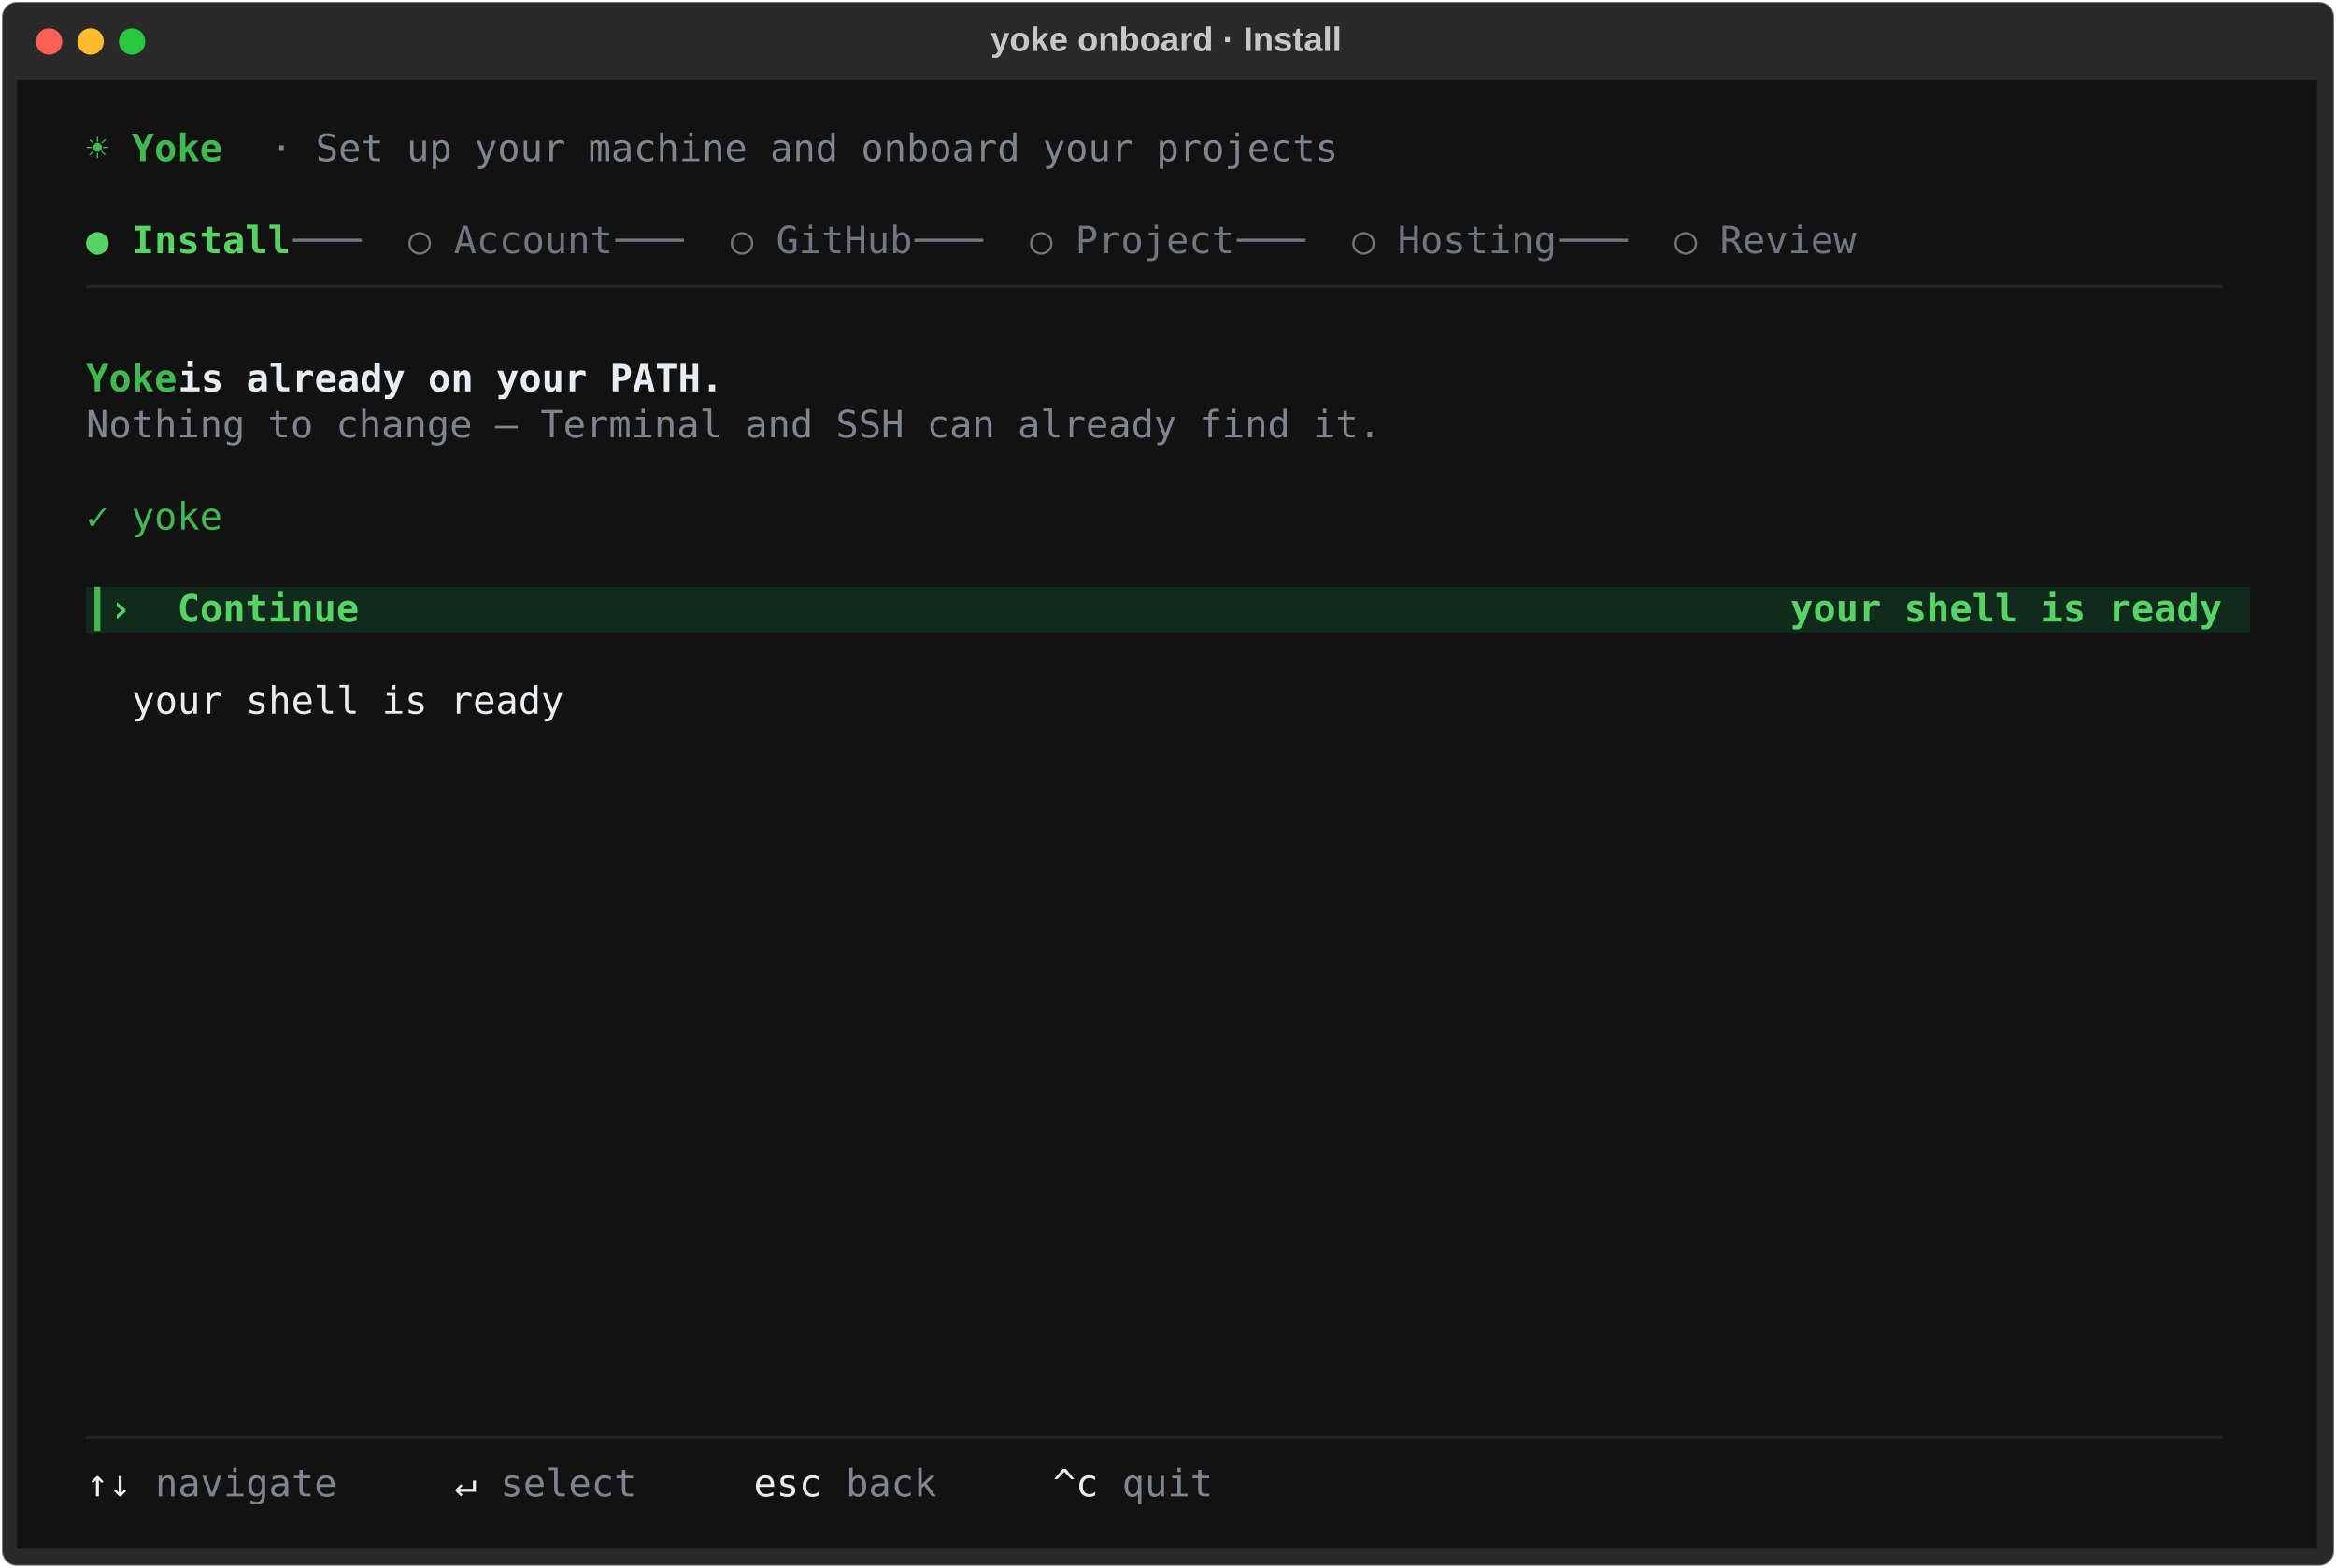
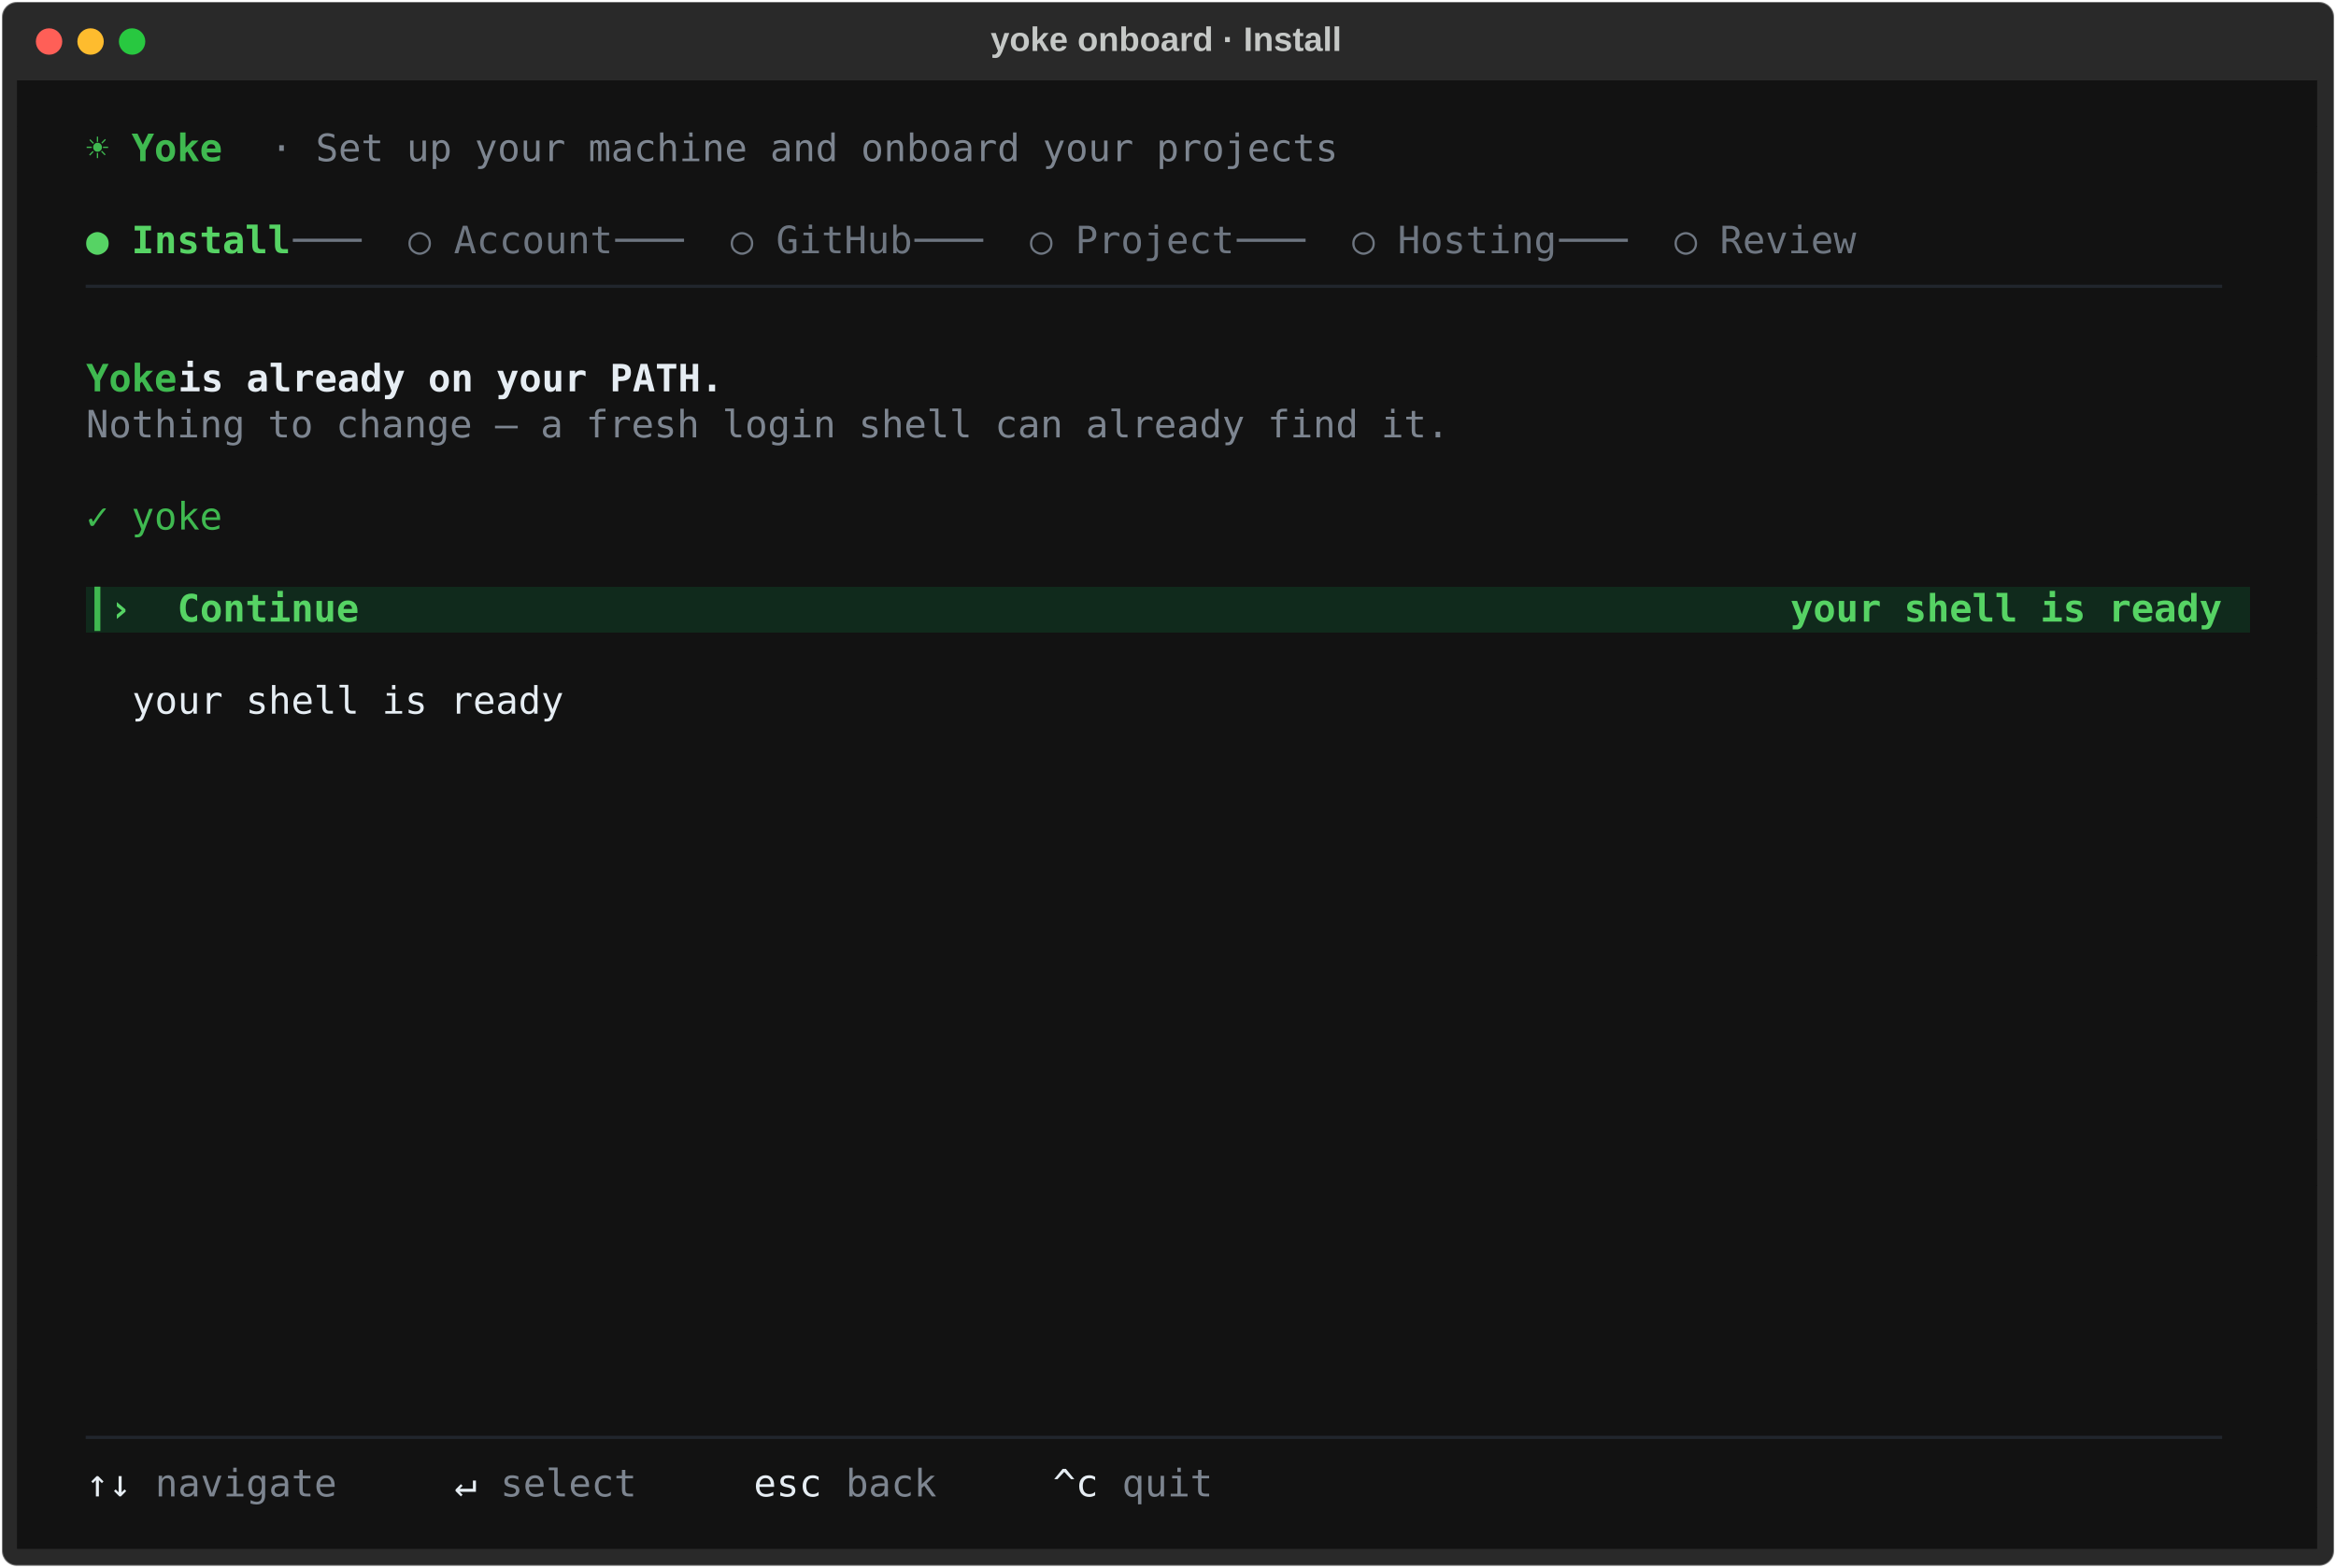
<svg xmlns="http://www.w3.org/2000/svg" class="rich-terminal" viewBox="0 0 1238 830.8">
  <style>

    @font-face {
        font-family: "Fira Code";
        src: local("FiraCode-Regular"),
                url("https://cdnjs.cloudflare.com/ajax/libs/firacode/{{VERSION}}/woff2/FiraCode-Regular.woff2") format("woff2"),
                url("https://cdnjs.cloudflare.com/ajax/libs/firacode/{{VERSION}}/woff/FiraCode-Regular.woff") format("woff");
        font-style: normal;
        font-weight: 400;
    }
    @font-face {
        font-family: "Fira Code";
        src: local("FiraCode-Bold"),
                url("https://cdnjs.cloudflare.com/ajax/libs/firacode/{{VERSION}}/woff2/FiraCode-Bold.woff2") format("woff2"),
                url("https://cdnjs.cloudflare.com/ajax/libs/firacode/{{VERSION}}/woff/FiraCode-Bold.woff") format("woff");
        font-style: bold;
        font-weight: 700;
    }

    .terminal-YOKE-matrix {
        font-family: Fira Code, monospace;
        font-size: 20px;
        line-height: 24.4px;
        font-variant-east-asian: full-width;
    }

    .terminal-YOKE-title {
        font-size: 18px;
        font-weight: bold;
        font-family: arial;
    }

.terminal-YOKE-r2 { fill: #3fb950;font-weight: bold }
.terminal-YOKE-r3 { fill: #e6edf3 }
.terminal-YOKE-r4 { fill: #7d8590 }
.terminal-YOKE-r5 { fill: #56d364;font-weight: bold }
.terminal-YOKE-r6 { fill: #6e7681 }
.terminal-YOKE-r7 { fill: #21262d }
.terminal-YOKE-r8 { fill: #e6edf3;font-weight: bold }
.terminal-YOKE-r9 { fill: #3fb950 }
    </style>
  <defs>
    <clipPath id="terminal-YOKE-clip-terminal">
      <rect x="0" y="0" width="1219.0" height="779.8" />
    </clipPath>
    <clipPath id="terminal-YOKE-line-0">
      <rect x="0" y="1.5" width="1220" height="24.65" />
    </clipPath>
    <clipPath id="terminal-YOKE-line-1">
      <rect x="0" y="25.9" width="1220" height="24.65" />
    </clipPath>
    <clipPath id="terminal-YOKE-line-2">
      <rect x="0" y="50.3" width="1220" height="24.65" />
    </clipPath>
    <clipPath id="terminal-YOKE-line-3">
      <rect x="0" y="74.7" width="1220" height="24.65" />
    </clipPath>
    <clipPath id="terminal-YOKE-line-4">
      <rect x="0" y="99.1" width="1220" height="24.65" />
    </clipPath>
    <clipPath id="terminal-YOKE-line-5">
      <rect x="0" y="123.5" width="1220" height="24.65" />
    </clipPath>
    <clipPath id="terminal-YOKE-line-6">
      <rect x="0" y="147.9" width="1220" height="24.65" />
    </clipPath>
    <clipPath id="terminal-YOKE-line-7">
      <rect x="0" y="172.3" width="1220" height="24.65" />
    </clipPath>
    <clipPath id="terminal-YOKE-line-8">
      <rect x="0" y="196.7" width="1220" height="24.65" />
    </clipPath>
    <clipPath id="terminal-YOKE-line-9">
      <rect x="0" y="221.1" width="1220" height="24.65" />
    </clipPath>
    <clipPath id="terminal-YOKE-line-10">
      <rect x="0" y="245.5" width="1220" height="24.65" />
    </clipPath>
    <clipPath id="terminal-YOKE-line-11">
      <rect x="0" y="269.9" width="1220" height="24.65" />
    </clipPath>
    <clipPath id="terminal-YOKE-line-12">
      <rect x="0" y="294.3" width="1220" height="24.65" />
    </clipPath>
    <clipPath id="terminal-YOKE-line-13">
      <rect x="0" y="318.7" width="1220" height="24.65" />
    </clipPath>
    <clipPath id="terminal-YOKE-line-14">
      <rect x="0" y="343.1" width="1220" height="24.65" />
    </clipPath>
    <clipPath id="terminal-YOKE-line-15">
      <rect x="0" y="367.5" width="1220" height="24.65" />
    </clipPath>
    <clipPath id="terminal-YOKE-line-16">
      <rect x="0" y="391.9" width="1220" height="24.65" />
    </clipPath>
    <clipPath id="terminal-YOKE-line-17">
      <rect x="0" y="416.3" width="1220" height="24.65" />
    </clipPath>
    <clipPath id="terminal-YOKE-line-18">
      <rect x="0" y="440.7" width="1220" height="24.65" />
    </clipPath>
    <clipPath id="terminal-YOKE-line-19">
      <rect x="0" y="465.1" width="1220" height="24.65" />
    </clipPath>
    <clipPath id="terminal-YOKE-line-20">
      <rect x="0" y="489.5" width="1220" height="24.65" />
    </clipPath>
    <clipPath id="terminal-YOKE-line-21">
      <rect x="0" y="513.9" width="1220" height="24.65" />
    </clipPath>
    <clipPath id="terminal-YOKE-line-22">
      <rect x="0" y="538.3" width="1220" height="24.65" />
    </clipPath>
    <clipPath id="terminal-YOKE-line-23">
      <rect x="0" y="562.7" width="1220" height="24.65" />
    </clipPath>
    <clipPath id="terminal-YOKE-line-24">
      <rect x="0" y="587.1" width="1220" height="24.65" />
    </clipPath>
    <clipPath id="terminal-YOKE-line-25">
      <rect x="0" y="611.5" width="1220" height="24.65" />
    </clipPath>
    <clipPath id="terminal-YOKE-line-26">
      <rect x="0" y="635.9" width="1220" height="24.65" />
    </clipPath>
    <clipPath id="terminal-YOKE-line-27">
      <rect x="0" y="660.3" width="1220" height="24.65" />
    </clipPath>
    <clipPath id="terminal-YOKE-line-28">
      <rect x="0" y="684.7" width="1220" height="24.65" />
    </clipPath>
    <clipPath id="terminal-YOKE-line-29">
      <rect x="0" y="709.1" width="1220" height="24.65" />
    </clipPath>
    <clipPath id="terminal-YOKE-line-30">
      <rect x="0" y="733.5" width="1220" height="24.65" />
    </clipPath>
  </defs>
  <rect fill="#292929" stroke="rgba(255,255,255,0.35)" stroke-width="1" x="1" y="1" width="1236" height="828.8" rx="8" />
  <text class="terminal-YOKE-title" fill="#c5c8c6" text-anchor="middle" x="618" y="27">yoke onboard · Install</text>
  <g transform="translate(26,22)">
    <circle cx="0" cy="0" r="7" fill="#ff5f57" />
    <circle cx="22" cy="0" r="7" fill="#febc2e" />
    <circle cx="44" cy="0" r="7" fill="#28c840" />
  </g>
  <g transform="translate(9, 41)" clip-path="url(#terminal-YOKE-clip-terminal)">
    <rect fill="#121212" x="0" y="1.5" width="1220" height="24.65" shape-rendering="crispEdges" />
    <rect fill="#121212" x="0" y="25.9" width="36.6" height="24.65" shape-rendering="crispEdges" />
    <rect fill="#121212" x="36.6" y="25.9" width="73.2" height="24.65" shape-rendering="crispEdges" />
    <rect fill="#121212" x="109.8" y="25.9" width="24.4" height="24.65" shape-rendering="crispEdges" />
    <rect fill="#121212" x="134.2" y="25.9" width="573.4" height="24.65" shape-rendering="crispEdges" />
    <rect fill="#121212" x="707.6" y="25.9" width="512.4" height="24.65" shape-rendering="crispEdges" />
    <rect fill="#121212" x="0" y="50.3" width="1220" height="24.65" shape-rendering="crispEdges" />
    <rect fill="#121212" x="0" y="74.7" width="36.6" height="24.65" shape-rendering="crispEdges" />
    <rect fill="#121212" x="36.6" y="74.7" width="109.8" height="24.65" shape-rendering="crispEdges" />
    <rect fill="#121212" x="146.4" y="74.7" width="61" height="24.65" shape-rendering="crispEdges" />
    <rect fill="#121212" x="207.4" y="74.7" width="109.8" height="24.65" shape-rendering="crispEdges" />
    <rect fill="#121212" x="317.2" y="74.7" width="61" height="24.65" shape-rendering="crispEdges" />
    <rect fill="#121212" x="378.2" y="74.7" width="97.6" height="24.65" shape-rendering="crispEdges" />
    <rect fill="#121212" x="475.8" y="74.7" width="61" height="24.65" shape-rendering="crispEdges" />
    <rect fill="#121212" x="536.8" y="74.7" width="109.8" height="24.65" shape-rendering="crispEdges" />
    <rect fill="#121212" x="646.6" y="74.7" width="61" height="24.65" shape-rendering="crispEdges" />
    <rect fill="#121212" x="707.6" y="74.7" width="109.8" height="24.65" shape-rendering="crispEdges" />
    <rect fill="#121212" x="817.4" y="74.7" width="61" height="24.65" shape-rendering="crispEdges" />
    <rect fill="#121212" x="878.4" y="74.7" width="97.6" height="24.65" shape-rendering="crispEdges" />
    <rect fill="#121212" x="976" y="74.7" width="244" height="24.65" shape-rendering="crispEdges" />
    <rect fill="#121212" x="0" y="99.1" width="36.6" height="24.65" shape-rendering="crispEdges" />
    <rect fill="#121212" x="36.6" y="99.1" width="1146.8" height="24.65" shape-rendering="crispEdges" />
    <rect fill="#121212" x="1183.4" y="99.1" width="36.6" height="24.65" shape-rendering="crispEdges" />
    <rect fill="#121212" x="0" y="123.5" width="1220" height="24.65" shape-rendering="crispEdges" />
    <rect fill="#121212" x="0" y="147.9" width="36.6" height="24.65" shape-rendering="crispEdges" />
    <rect fill="#121212" x="36.6" y="147.9" width="48.8" height="24.65" shape-rendering="crispEdges" />
    <rect fill="#121212" x="85.4" y="147.9" width="305" height="24.65" shape-rendering="crispEdges" />
    <rect fill="#121212" x="390.4" y="147.9" width="829.6" height="24.65" shape-rendering="crispEdges" />
    <rect fill="#121212" x="0" y="172.3" width="36.6" height="24.65" shape-rendering="crispEdges" />
-     <rect fill="#121212" x="36.6" y="172.3" width="695.4" height="24.65" shape-rendering="crispEdges" />
-     <rect fill="#121212" x="732" y="172.3" width="451.4" height="24.65" shape-rendering="crispEdges" />
+     <rect fill="#121212" x="36.6" y="172.3" width="732" height="24.65" shape-rendering="crispEdges" />
+     <rect fill="#121212" x="768.6" y="172.3" width="414.8" height="24.65" shape-rendering="crispEdges" />
    <rect fill="#121212" x="1183.4" y="172.3" width="36.6" height="24.65" shape-rendering="crispEdges" />
    <rect fill="#121212" x="0" y="196.7" width="36.6" height="24.65" shape-rendering="crispEdges" />
    <rect fill="#121212" x="36.6" y="196.7" width="0" height="24.65" shape-rendering="crispEdges" />
    <rect fill="#121212" x="36.6" y="196.7" width="1183.4" height="24.65" shape-rendering="crispEdges" />
    <rect fill="#121212" x="0" y="221.1" width="36.6" height="24.65" shape-rendering="crispEdges" />
    <rect fill="#121212" x="36.6" y="221.1" width="73.2" height="24.65" shape-rendering="crispEdges" />
    <rect fill="#121212" x="109.8" y="221.1" width="1110.2" height="24.65" shape-rendering="crispEdges" />
    <rect fill="#121212" x="0" y="245.5" width="36.6" height="24.65" shape-rendering="crispEdges" />
    <rect fill="#121212" x="36.6" y="245.5" width="0" height="24.65" shape-rendering="crispEdges" />
    <rect fill="#121212" x="36.6" y="245.5" width="1183.4" height="24.65" shape-rendering="crispEdges" />
    <rect fill="#121212" x="0" y="269.9" width="36.6" height="24.65" shape-rendering="crispEdges" />
    <rect fill="#102a1c" x="36.6" y="269.9" width="12.2" height="24.65" shape-rendering="crispEdges" />
    <rect fill="#102a1c" x="48.8" y="269.9" width="1134.6" height="24.65" shape-rendering="crispEdges" />
    <rect fill="#121212" x="1183.4" y="269.9" width="36.6" height="24.65" shape-rendering="crispEdges" />
    <rect fill="#121212" x="0" y="294.3" width="36.6" height="24.65" shape-rendering="crispEdges" />
    <rect fill="#121212" x="36.6" y="294.3" width="1146.8" height="24.65" shape-rendering="crispEdges" />
    <rect fill="#121212" x="1183.4" y="294.3" width="36.6" height="24.65" shape-rendering="crispEdges" />
    <rect fill="#121212" x="0" y="318.7" width="36.6" height="24.65" shape-rendering="crispEdges" />
    <rect fill="#121212" x="36.6" y="318.7" width="24.4" height="24.65" shape-rendering="crispEdges" />
    <rect fill="#121212" x="61" y="318.7" width="231.8" height="24.65" shape-rendering="crispEdges" />
    <rect fill="#121212" x="292.8" y="318.7" width="854" height="24.65" shape-rendering="crispEdges" />
    <rect fill="#121212" x="1146.8" y="318.7" width="36.6" height="24.65" shape-rendering="crispEdges" />
    <rect fill="#121212" x="1183.4" y="318.7" width="36.6" height="24.65" shape-rendering="crispEdges" />
    <rect fill="#121212" x="0" y="343.1" width="36.6" height="24.65" shape-rendering="crispEdges" />
    <rect fill="#121212" x="36.6" y="343.1" width="1183.4" height="24.65" shape-rendering="crispEdges" />
    <rect fill="#121212" x="0" y="367.5" width="36.6" height="24.65" shape-rendering="crispEdges" />
    <rect fill="#121212" x="36.6" y="367.5" width="1183.4" height="24.65" shape-rendering="crispEdges" />
    <rect fill="#121212" x="0" y="391.9" width="36.6" height="24.65" shape-rendering="crispEdges" />
    <rect fill="#121212" x="36.6" y="391.9" width="1183.4" height="24.65" shape-rendering="crispEdges" />
    <rect fill="#121212" x="0" y="416.3" width="36.6" height="24.65" shape-rendering="crispEdges" />
    <rect fill="#121212" x="36.6" y="416.3" width="1183.4" height="24.65" shape-rendering="crispEdges" />
    <rect fill="#121212" x="0" y="440.7" width="36.6" height="24.65" shape-rendering="crispEdges" />
    <rect fill="#121212" x="36.6" y="440.7" width="1183.4" height="24.65" shape-rendering="crispEdges" />
    <rect fill="#121212" x="0" y="465.1" width="36.6" height="24.65" shape-rendering="crispEdges" />
    <rect fill="#121212" x="36.6" y="465.1" width="1183.4" height="24.65" shape-rendering="crispEdges" />
    <rect fill="#121212" x="0" y="489.5" width="36.6" height="24.65" shape-rendering="crispEdges" />
    <rect fill="#121212" x="36.6" y="489.5" width="1183.4" height="24.65" shape-rendering="crispEdges" />
    <rect fill="#121212" x="0" y="513.9" width="36.6" height="24.65" shape-rendering="crispEdges" />
    <rect fill="#121212" x="36.6" y="513.9" width="1183.4" height="24.65" shape-rendering="crispEdges" />
    <rect fill="#121212" x="0" y="538.3" width="36.6" height="24.65" shape-rendering="crispEdges" />
    <rect fill="#121212" x="36.6" y="538.3" width="1183.4" height="24.65" shape-rendering="crispEdges" />
    <rect fill="#121212" x="0" y="562.7" width="36.6" height="24.65" shape-rendering="crispEdges" />
    <rect fill="#121212" x="36.6" y="562.7" width="1183.4" height="24.65" shape-rendering="crispEdges" />
    <rect fill="#121212" x="0" y="587.1" width="36.6" height="24.65" shape-rendering="crispEdges" />
    <rect fill="#121212" x="36.6" y="587.1" width="1183.4" height="24.65" shape-rendering="crispEdges" />
    <rect fill="#121212" x="0" y="611.5" width="36.6" height="24.65" shape-rendering="crispEdges" />
    <rect fill="#121212" x="36.6" y="611.5" width="1183.4" height="24.65" shape-rendering="crispEdges" />
    <rect fill="#121212" x="0" y="635.9" width="36.6" height="24.65" shape-rendering="crispEdges" />
    <rect fill="#121212" x="36.6" y="635.9" width="1183.4" height="24.65" shape-rendering="crispEdges" />
    <rect fill="#121212" x="0" y="660.3" width="36.6" height="24.65" shape-rendering="crispEdges" />
    <rect fill="#121212" x="36.6" y="660.3" width="1183.4" height="24.65" shape-rendering="crispEdges" />
    <rect fill="#121212" x="0" y="684.7" width="36.6" height="24.65" shape-rendering="crispEdges" />
    <rect fill="#121212" x="36.6" y="684.7" width="1183.4" height="24.65" shape-rendering="crispEdges" />
    <rect fill="#121212" x="0" y="709.1" width="36.6" height="24.65" shape-rendering="crispEdges" />
    <rect fill="#121212" x="36.6" y="709.1" width="1146.8" height="24.65" shape-rendering="crispEdges" />
    <rect fill="#121212" x="1183.4" y="709.1" width="36.6" height="24.65" shape-rendering="crispEdges" />
    <rect fill="#121212" x="0" y="733.5" width="36.6" height="24.65" shape-rendering="crispEdges" />
    <rect fill="#121212" x="36.6" y="733.5" width="24.4" height="24.65" shape-rendering="crispEdges" />
    <rect fill="#121212" x="61" y="733.5" width="12.2" height="24.65" shape-rendering="crispEdges" />
    <rect fill="#121212" x="73.2" y="733.5" width="97.6" height="24.65" shape-rendering="crispEdges" />
    <rect fill="#121212" x="170.8" y="733.5" width="61" height="24.65" shape-rendering="crispEdges" />
    <rect fill="#121212" x="231.8" y="733.5" width="12.2" height="24.65" shape-rendering="crispEdges" />
    <rect fill="#121212" x="244" y="733.5" width="12.2" height="24.65" shape-rendering="crispEdges" />
    <rect fill="#121212" x="256.2" y="733.5" width="73.2" height="24.65" shape-rendering="crispEdges" />
    <rect fill="#121212" x="329.4" y="733.5" width="61" height="24.65" shape-rendering="crispEdges" />
    <rect fill="#121212" x="390.4" y="733.5" width="36.6" height="24.65" shape-rendering="crispEdges" />
    <rect fill="#121212" x="427" y="733.5" width="12.2" height="24.65" shape-rendering="crispEdges" />
    <rect fill="#121212" x="439.2" y="733.5" width="48.8" height="24.65" shape-rendering="crispEdges" />
    <rect fill="#121212" x="488" y="733.5" width="61" height="24.65" shape-rendering="crispEdges" />
    <rect fill="#121212" x="549" y="733.5" width="24.4" height="24.65" shape-rendering="crispEdges" />
    <rect fill="#121212" x="573.4" y="733.5" width="12.2" height="24.65" shape-rendering="crispEdges" />
    <rect fill="#121212" x="585.6" y="733.5" width="48.8" height="24.65" shape-rendering="crispEdges" />
    <rect fill="#121212" x="634.4" y="733.5" width="585.6" height="24.65" shape-rendering="crispEdges" />
    <rect fill="#121212" x="0" y="757.9" width="1220" height="24.65" shape-rendering="crispEdges" />
    <g class="terminal-YOKE-matrix">
      <text class="terminal-YOKE-r2" x="36.6" y="44.4" textLength="73.2" clip-path="url(#terminal-YOKE-line-1)">☀ Yoke</text>
      <text class="terminal-YOKE-r4" x="134.2" y="44.4" textLength="573.4" clip-path="url(#terminal-YOKE-line-1)">· Set up your machine and onboard your projects</text>
      <text class="terminal-YOKE-r5" x="36.6" y="93.2" textLength="109.8" clip-path="url(#terminal-YOKE-line-3)">● Install</text>
      <text class="terminal-YOKE-r6" x="146.4" y="93.2" textLength="61" clip-path="url(#terminal-YOKE-line-3)"> ─── </text>
      <text class="terminal-YOKE-r6" x="207.4" y="93.2" textLength="109.8" clip-path="url(#terminal-YOKE-line-3)">○ Account</text>
      <text class="terminal-YOKE-r6" x="317.2" y="93.2" textLength="61" clip-path="url(#terminal-YOKE-line-3)"> ─── </text>
      <text class="terminal-YOKE-r6" x="378.2" y="93.2" textLength="97.6" clip-path="url(#terminal-YOKE-line-3)">○ GitHub</text>
      <text class="terminal-YOKE-r6" x="475.8" y="93.2" textLength="61" clip-path="url(#terminal-YOKE-line-3)"> ─── </text>
      <text class="terminal-YOKE-r6" x="536.8" y="93.2" textLength="109.8" clip-path="url(#terminal-YOKE-line-3)">○ Project</text>
      <text class="terminal-YOKE-r6" x="646.6" y="93.2" textLength="61" clip-path="url(#terminal-YOKE-line-3)"> ─── </text>
      <text class="terminal-YOKE-r6" x="707.6" y="93.2" textLength="109.8" clip-path="url(#terminal-YOKE-line-3)">○ Hosting</text>
      <text class="terminal-YOKE-r6" x="817.4" y="93.2" textLength="61" clip-path="url(#terminal-YOKE-line-3)"> ─── </text>
      <text class="terminal-YOKE-r6" x="878.4" y="93.2" textLength="97.6" clip-path="url(#terminal-YOKE-line-3)">○ Review</text>
      <text class="terminal-YOKE-r7" x="36.6" y="117.6" textLength="1146.8" clip-path="url(#terminal-YOKE-line-4)">──────────────────────────────────────────────────────────────────────────────────────────────</text>
      <text class="terminal-YOKE-r2" x="36.6" y="166.4" textLength="48.8" clip-path="url(#terminal-YOKE-line-6)">Yoke</text>
      <text class="terminal-YOKE-r8" x="85.4" y="166.4" textLength="305" clip-path="url(#terminal-YOKE-line-6)"> is already on your PATH.</text>
-       <text class="terminal-YOKE-r4" x="36.6" y="190.8" textLength="695.4" clip-path="url(#terminal-YOKE-line-7)">Nothing to change — Terminal and SSH can already find it.</text>
+       <text class="terminal-YOKE-r4" x="36.6" y="190.8" textLength="732" clip-path="url(#terminal-YOKE-line-7)">Nothing to change — a fresh login shell can already find it.</text>
      <text class="terminal-YOKE-r9" x="36.6" y="239.6" textLength="73.2" clip-path="url(#terminal-YOKE-line-9)">✓ yoke</text>
      <text class="terminal-YOKE-r9" x="36.6" y="288.4" textLength="12.2" clip-path="url(#terminal-YOKE-line-11)">┃</text>
      <text class="terminal-YOKE-r5" x="48.8" y="288.4" textLength="1134.6" clip-path="url(#terminal-YOKE-line-11)">›  Continue                                                               your shell is ready</text>
      <text class="terminal-YOKE-r3" x="61" y="337.2" textLength="231.8" clip-path="url(#terminal-YOKE-line-13)">your shell is ready</text>
      <text class="terminal-YOKE-r7" x="36.6" y="727.6" textLength="1146.8" clip-path="url(#terminal-YOKE-line-29)">──────────────────────────────────────────────────────────────────────────────────────────────</text>
      <text class="terminal-YOKE-r3" x="36.6" y="752" textLength="24.4" clip-path="url(#terminal-YOKE-line-30)">↑↓</text>
      <text class="terminal-YOKE-r4" x="73.2" y="752" textLength="97.6" clip-path="url(#terminal-YOKE-line-30)">navigate</text>
      <text class="terminal-YOKE-r3" x="231.8" y="752" textLength="12.2" clip-path="url(#terminal-YOKE-line-30)">↵</text>
      <text class="terminal-YOKE-r4" x="256.2" y="752" textLength="73.2" clip-path="url(#terminal-YOKE-line-30)">select</text>
      <text class="terminal-YOKE-r3" x="390.4" y="752" textLength="36.6" clip-path="url(#terminal-YOKE-line-30)">esc</text>
      <text class="terminal-YOKE-r4" x="439.2" y="752" textLength="48.8" clip-path="url(#terminal-YOKE-line-30)">back</text>
      <text class="terminal-YOKE-r3" x="549" y="752" textLength="24.4" clip-path="url(#terminal-YOKE-line-30)">^c</text>
      <text class="terminal-YOKE-r4" x="585.6" y="752" textLength="48.8" clip-path="url(#terminal-YOKE-line-30)">quit</text>
    </g>
  </g>
</svg>
